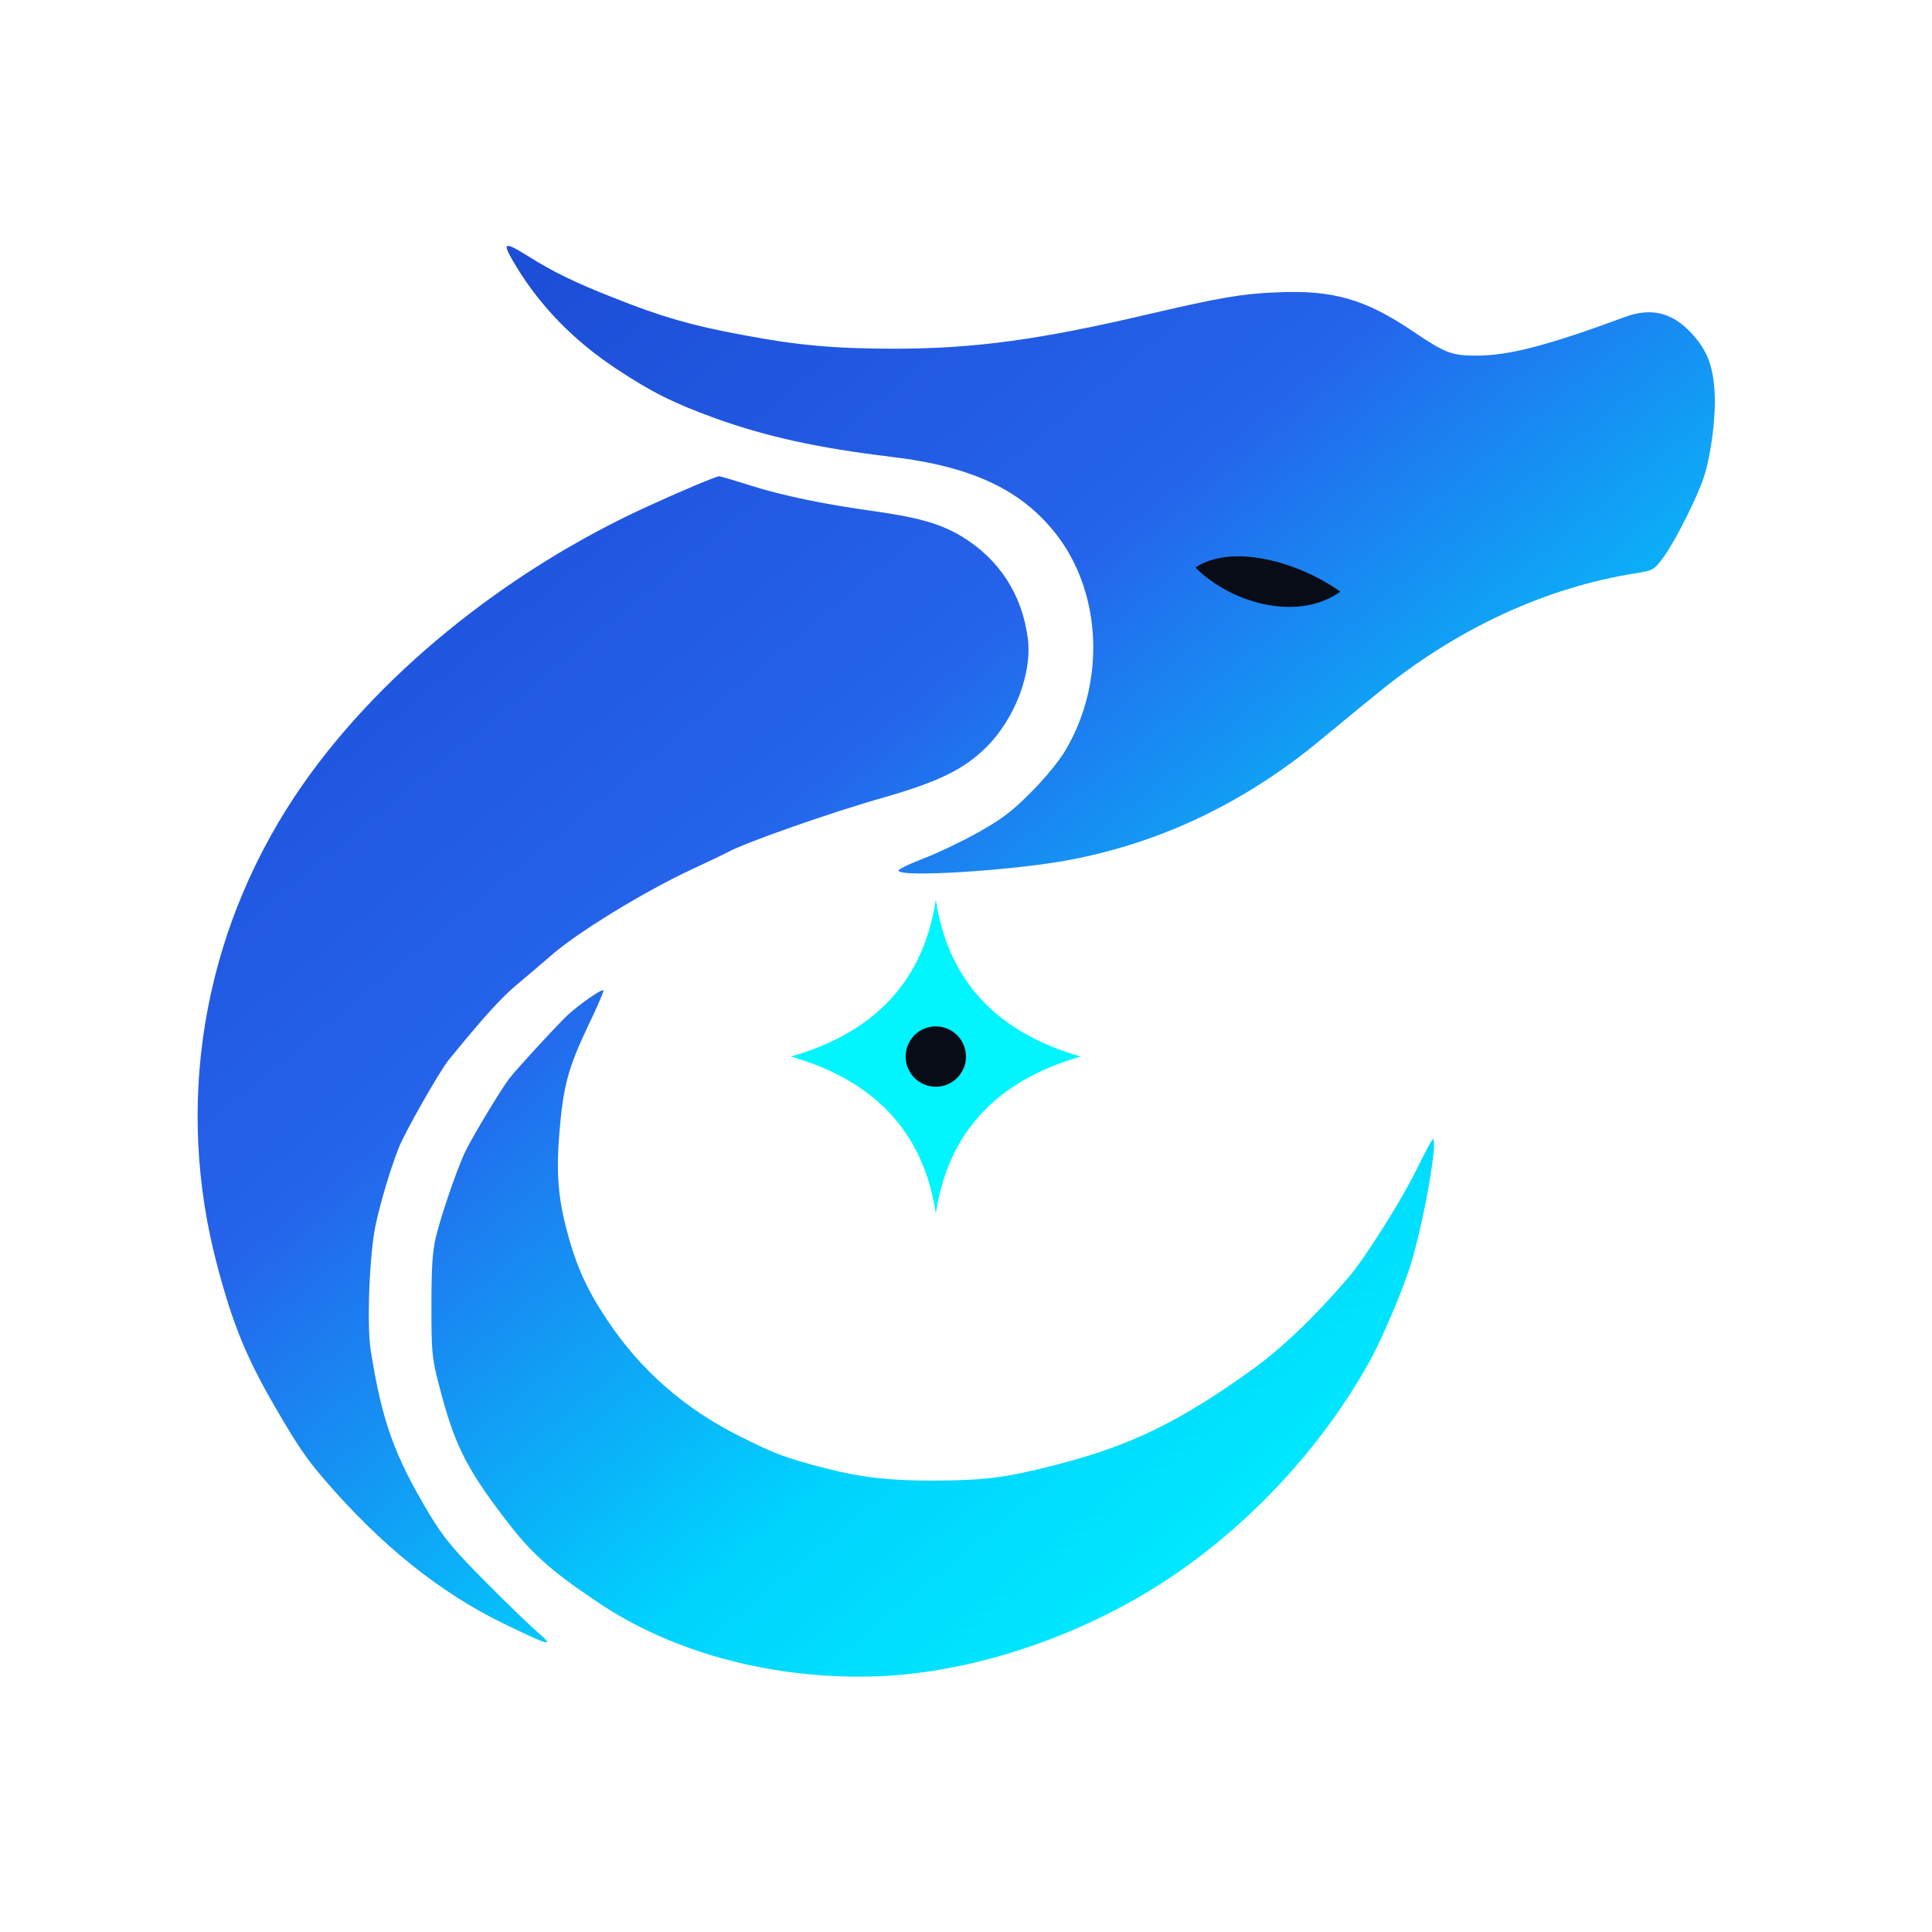
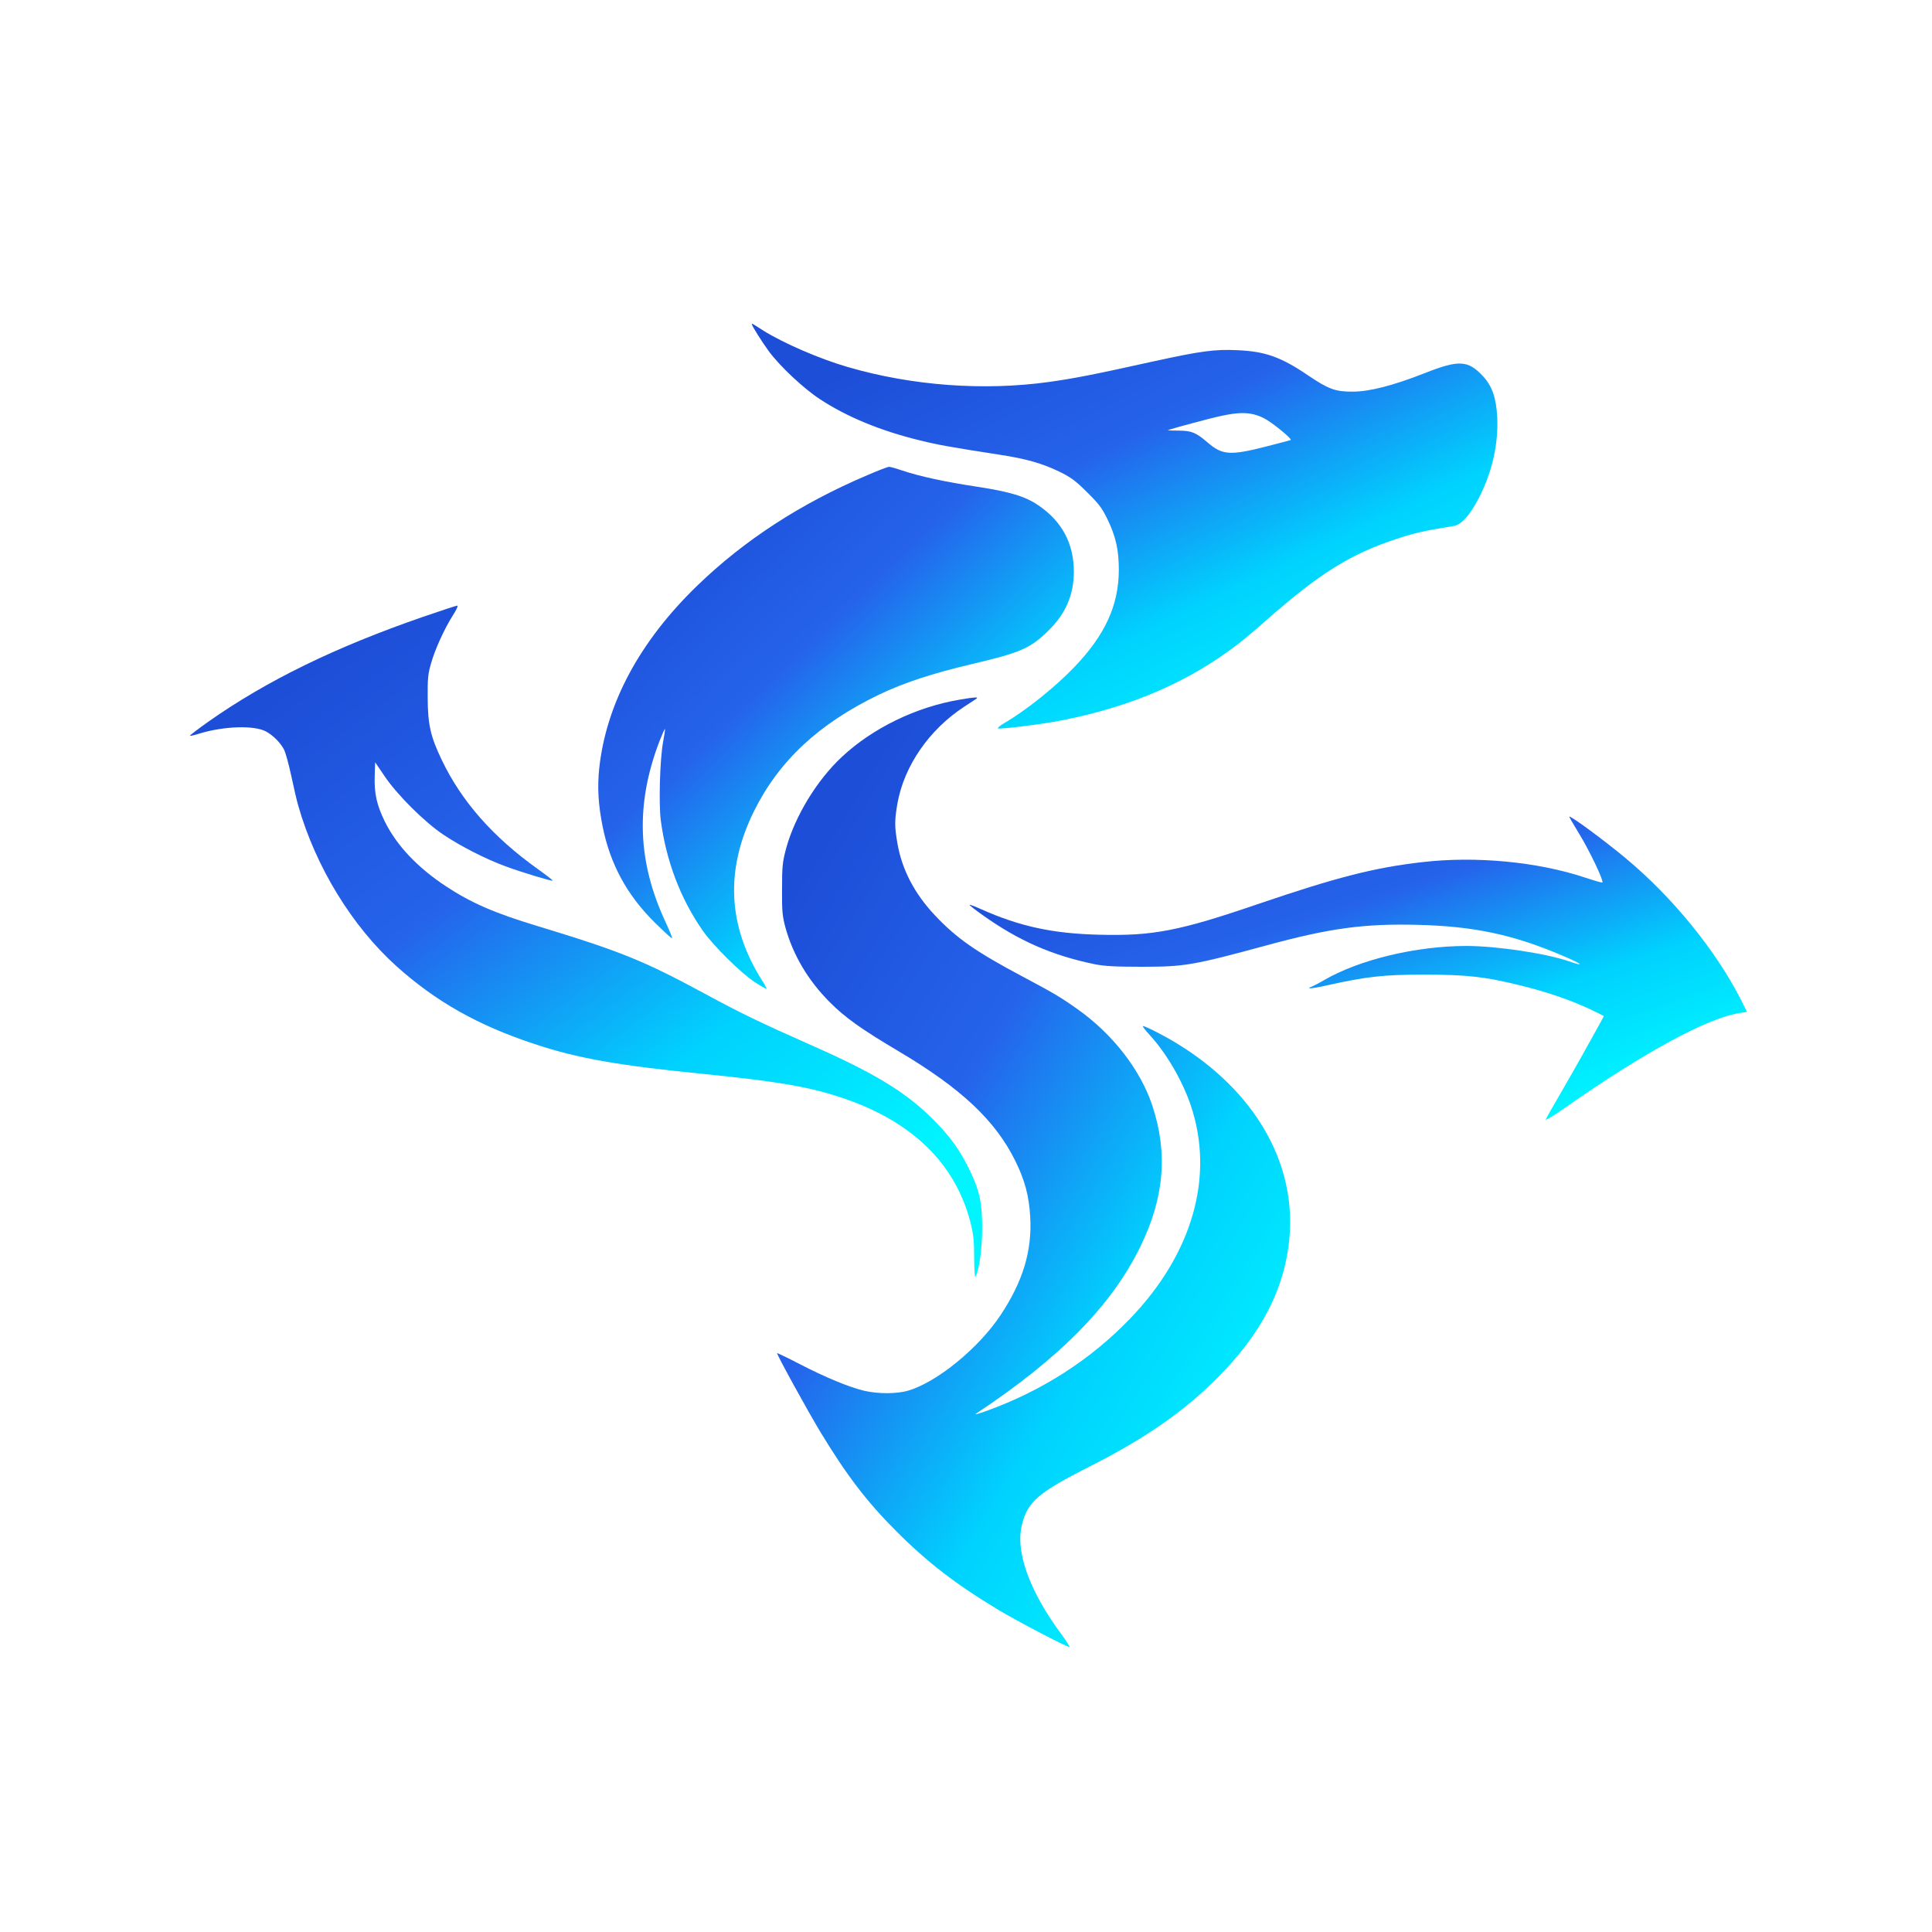
- <svg xmlns="http://www.w3.org/2000/svg" width="320" height="320" viewBox="0 0 320 320" role="img" aria-label="forge-gateway 螭龙变体图标">
+ <svg xmlns="http://www.w3.org/2000/svg" width="320" height="320" viewBox="0 0 320 320" role="img" aria-label="forge-gateway">
  <defs>
    <linearGradient id="cyberLongGrad" x1="15%" y1="90%" x2="85%" y2="10%">
      <stop offset="0%" stop-color="#1D4ED8" />
      <stop offset="35%" stop-color="#2563EB" />
      <stop offset="70%" stop-color="#00D2FE" />
      <stop offset="100%" stop-color="#00F5FF" />
    </linearGradient>
-     <radialGradient id="squircleBg" cx="50%" cy="30%" r="80%">
-       <stop offset="0%" stop-color="#141F38" />
-       <stop offset="60%" stop-color="#0B1224" />
-       <stop offset="100%" stop-color="#050811" />
-     </radialGradient>
-     <radialGradient id="ambientGlow" cx="50%" cy="50%" r="50%">
-       <stop offset="0%" stop-color="#00F5FF" stop-opacity="0.28" />
-       <stop offset="100%" stop-color="#1D4ED8" stop-opacity="0.0" />
-     </radialGradient>
  </defs>
-   <g transform="translate(0, 0)">
-     <g transform="translate(160, 160) scale(0.04241491, -0.04241491) translate(-5153.5, 23.5)" fill="url(#cyberLongGrad)">
-       <path d="m3441 2750 c102 -64 184 -104 339 -165 183 -73 304 -108 500 -144 215 -41 361 -54 600 -54 312 1 562 35 1000 138 262 61 353 77 486 82 220 10 346 -26 531 -151 129 -87 153 -96 251 -96 125 0 279 40 579 151 103 38 185 17 259 -63 62 -67 85 -127 91 -233 5 -95 -14 -245 -43 -332 -25 -76 -109 -243 -153 -305 -41 -56 -41 -56 -113 -68 -349 -55 -696 -215 -1001 -463 -56 -45 -156 -127 -222 -182 -296 -247 -626 -406 -986 -474 -219 -42 -669 -70 -669 -42 0 5 37 24 82 41 121 47 265 122 335 175 78 58 187 176 232 249 157 260 147 604 -23 835 -136 183 -333 278 -656 316 -283 34 -489 79 -690 152 -157 57 -246 101 -384 193 -162 107 -292 240 -387 395 -60 99 -55 105 42 45z m864 -895 c126 -41 297 -76 500 -104 166 -24 249 -48 330 -96 148 -89 238 -228 260 -400 17 -136 -51 -313 -162 -424 -88 -87 -187 -135 -399 -196 -206 -58 -541 -176 -611 -214 -10 -6 -72 -35 -138 -66 -191 -89 -457 -252 -557 -342 -30 -26 -87 -75 -127 -108 -61 -51 -129 -125 -268 -296 -34 -41 -170 -280 -194 -341 -34 -86 -70 -207 -91 -303 -24 -113 -35 -390 -19 -490 44 -276 91 -408 229 -639 58 -95 89 -133 222 -267 85 -86 178 -175 205 -198 65 -56 41 -49 -140 39 -246 120 -477 305 -696 560 -71 82 -108 137 -191 280 -114 196 -167 325 -228 555 -168 629 -59 1290 303 1835 304 458 820 880 1392 1138 125 57 251 110 265 111 3 0 55 -15 115 -34z m-629 -2116 c-76 -161 -95 -231 -110 -409 -13 -158 -6 -256 29 -387 36 -138 78 -230 158 -350 130 -195 301 -345 517 -453 138 -69 177 -84 335 -125 140 -36 256 -49 430 -48 189 1 272 11 460 59 293 74 485 166 770 370 121 87 244 204 382 364 64 75 207 301 264 418 33 67 62 122 66 122 20 0 -32 -303 -82 -473 -27 -96 -117 -309 -169 -401 -196 -350 -497 -666 -836 -877 -330 -205 -724 -331 -1074 -346 -402 -16 -798 87 -1093 284 -196 131 -268 196 -376 339 -150 197 -195 291 -254 524 -25 96 -27 122 -27 300 0 148 4 212 17 266 19 80 76 249 111 327 22 50 142 250 176 294 30 39 184 206 226 246 50 46 138 107 142 98 1 -4 -26 -68 -62 -142z" />
+   <g transform="scale(0.2551834)">
+     <g transform="translate(0,1254) scale(0.1,-0.1)" fill="url(#cyberLongGrad)">
+       <path d="M4880 10436 c0 -11 65 -114 111 -177 71 -96 224 -240 331 -310 175 -115 395 -206 651 -268 117 -29 203 -44 512 -92 173 -26 278 -56 392 -111 72 -35 105 -59 179 -133 76 -75 98 -104 132 -175 55 -113 74 -201 74 -330 -1 -229 -89 -422 -290 -631 -126 -131 -312 -280 -456 -364 -27 -16 -44 -31 -38 -33 20 -6 294 28 422 54 452 90 823 252 1140 497 36 28 117 96 180 152 348 306 547 430 850 529 116 38 181 52 365 82 52 8 109 73 169 192 83 166 122 342 114 515 -7 127 -33 202 -95 268 -95 101 -155 104 -373 18 -206 -81 -360 -121 -470 -121 -110 -1 -157 16 -286 103 -179 122 -281 158 -462 166 -145 7 -237 -5 -547 -73 -387 -86 -518 -111 -675 -133 -424 -59 -888 -25 -1305 96 -184 53 -421 156 -550 237 -72 46 -75 48 -75 42z m3325 -611 c51 -26 181 -132 173 -141 -2 -1 -75 -21 -163 -43 -231 -59 -283 -55 -378 28 -75 64 -102 75 -184 76 -40 0 -73 1 -73 2 0 3 115 35 265 74 190 49 268 50 360 4z" />
+       <path d="M5630 9456 c-433 -184 -799 -422 -1103 -716 -375 -362 -593 -768 -638 -1190 -12 -120 -6 -233 22 -372 49 -247 159 -449 342 -629 56 -55 104 -99 108 -99 5 0 -14 47 -41 105 -183 392 -196 765 -40 1173 18 46 34 82 36 80 2 -2 -4 -40 -12 -83 -21 -114 -29 -400 -15 -510 35 -264 128 -509 272 -715 68 -98 244 -272 337 -334 40 -26 75 -46 77 -44 2 2 -11 27 -30 56 -222 353 -239 717 -51 1097 162 327 422 569 811 756 160 77 346 138 600 198 319 75 383 102 501 219 112 110 164 232 164 382 0 182 -77 326 -230 430 -87 59 -184 88 -399 121 -206 31 -371 67 -485 105 -38 13 -77 24 -85 24 -9 0 -72 -24 -141 -54z" />
+       <path d="M2745 8536 c-565 -195 -1013 -413 -1391 -679 -69 -49 -124 -91 -122 -93 2 -2 33 5 67 16 157 47 349 53 426 13 47 -25 96 -74 120 -121 9 -19 30 -95 46 -170 16 -75 36 -162 45 -192 113 -396 350 -783 637 -1041 256 -230 529 -384 892 -504 282 -94 542 -140 1095 -195 488 -49 693 -84 910 -157 447 -151 727 -421 827 -800 21 -82 26 -121 26 -236 0 -76 4 -132 8 -125 25 46 44 182 44 318 0 170 -18 247 -90 393 -62 123 -123 206 -234 317 -174 172 -375 295 -781 474 -338 150 -461 209 -695 336 -398 215 -543 274 -1089 440 -278 84 -428 150 -591 257 -186 123 -319 264 -396 418 -54 110 -70 184 -67 295 l3 92 60 -88 c81 -122 265 -304 385 -383 114 -76 271 -156 401 -204 102 -38 301 -98 306 -93 2 2 -41 36 -96 75 -291 208 -494 438 -623 707 -74 154 -91 231 -92 404 -1 123 2 157 22 225 27 94 86 223 142 312 23 35 35 63 28 62 -7 0 -107 -33 -223 -73z" />
+       <path d="M6230 7999 c-285 -48 -566 -185 -766 -372 -162 -151 -304 -385 -361 -592 -24 -89 -27 -118 -27 -265 -1 -143 2 -176 22 -250 49 -178 147 -344 287 -484 99 -100 204 -175 452 -322 402 -239 623 -446 753 -709 62 -125 90 -230 97 -367 12 -218 -48 -416 -192 -633 -141 -214 -414 -437 -600 -491 -74 -22 -196 -22 -286 -1 -97 23 -254 88 -418 173 -79 41 -146 73 -147 71 -5 -5 201 -380 283 -515 168 -277 300 -450 488 -638 201 -202 385 -344 660 -510 126 -76 447 -244 466 -244 5 0 -18 36 -50 80 -210 283 -303 541 -257 717 37 147 107 206 436 373 353 178 606 352 823 568 295 293 449 591 477 926 40 485 -229 947 -732 1254 -80 49 -203 112 -219 112 -6 0 15 -28 47 -62 108 -119 210 -295 264 -456 153 -458 11 -958 -394 -1380 -259 -269 -576 -472 -939 -602 -45 -16 -74 -24 -64 -17 544 360 880 701 1067 1082 157 320 182 610 79 920 -77 232 -257 463 -484 624 -110 78 -157 106 -357 212 -303 161 -428 248 -568 396 -133 141 -215 296 -245 468 -19 110 -19 150 0 260 43 243 206 480 435 629 41 27 77 50 79 52 13 11 -15 9 -109 -7z" />
+       <path d="M10247 7133 c71 -115 166 -316 153 -321 -4 -2 -55 13 -112 32 -306 102 -710 141 -1058 100 -308 -35 -557 -99 -1056 -269 -517 -177 -690 -211 -1036 -202 -306 7 -520 54 -773 167 -37 17 -70 29 -72 27 -2 -2 37 -33 87 -68 232 -165 448 -260 723 -317 63 -13 134 -17 307 -17 280 0 332 9 815 140 408 111 631 141 980 132 359 -9 615 -63 930 -197 133 -56 160 -78 50 -40 -150 52 -472 100 -666 100 -329 0 -698 -89 -929 -224 -30 -18 -64 -35 -74 -39 -48 -18 0 -15 100 8 251 56 363 69 624 69 279 0 397 -13 628 -70 174 -43 315 -91 445 -151 53 -25 97 -47 97 -48 0 -1 -17 -33 -38 -71 -21 -38 -65 -116 -97 -174 -32 -58 -98 -174 -147 -258 -49 -84 -92 -160 -95 -168 -3 -9 55 27 128 78 518 362 925 582 1132 613 l46 7 -35 71 c-164 325 -447 673 -754 928 -141 117 -347 269 -364 269 -3 0 25 -48 61 -107z" />
    </g>
-     <path d="M 198 94 C 204 90 215 93 222 98 C 215 103 204 100 198 94 Z" transform="translate(160, 160) scale(1.0) translate(-160, -160)" fill="#070C16" />
-   </g>
-   <g transform="translate(155, 175)">
-     <path d="M 0 -26 Q 3 -6 24 0 Q 3 6 0 26 Q -3 6 -24 0 Q -3 -6 0 -26 Z" fill="#00F5FF" />
-     <circle cx="0" cy="0" r="5" fill="#070C16" />
  </g>
</svg>
